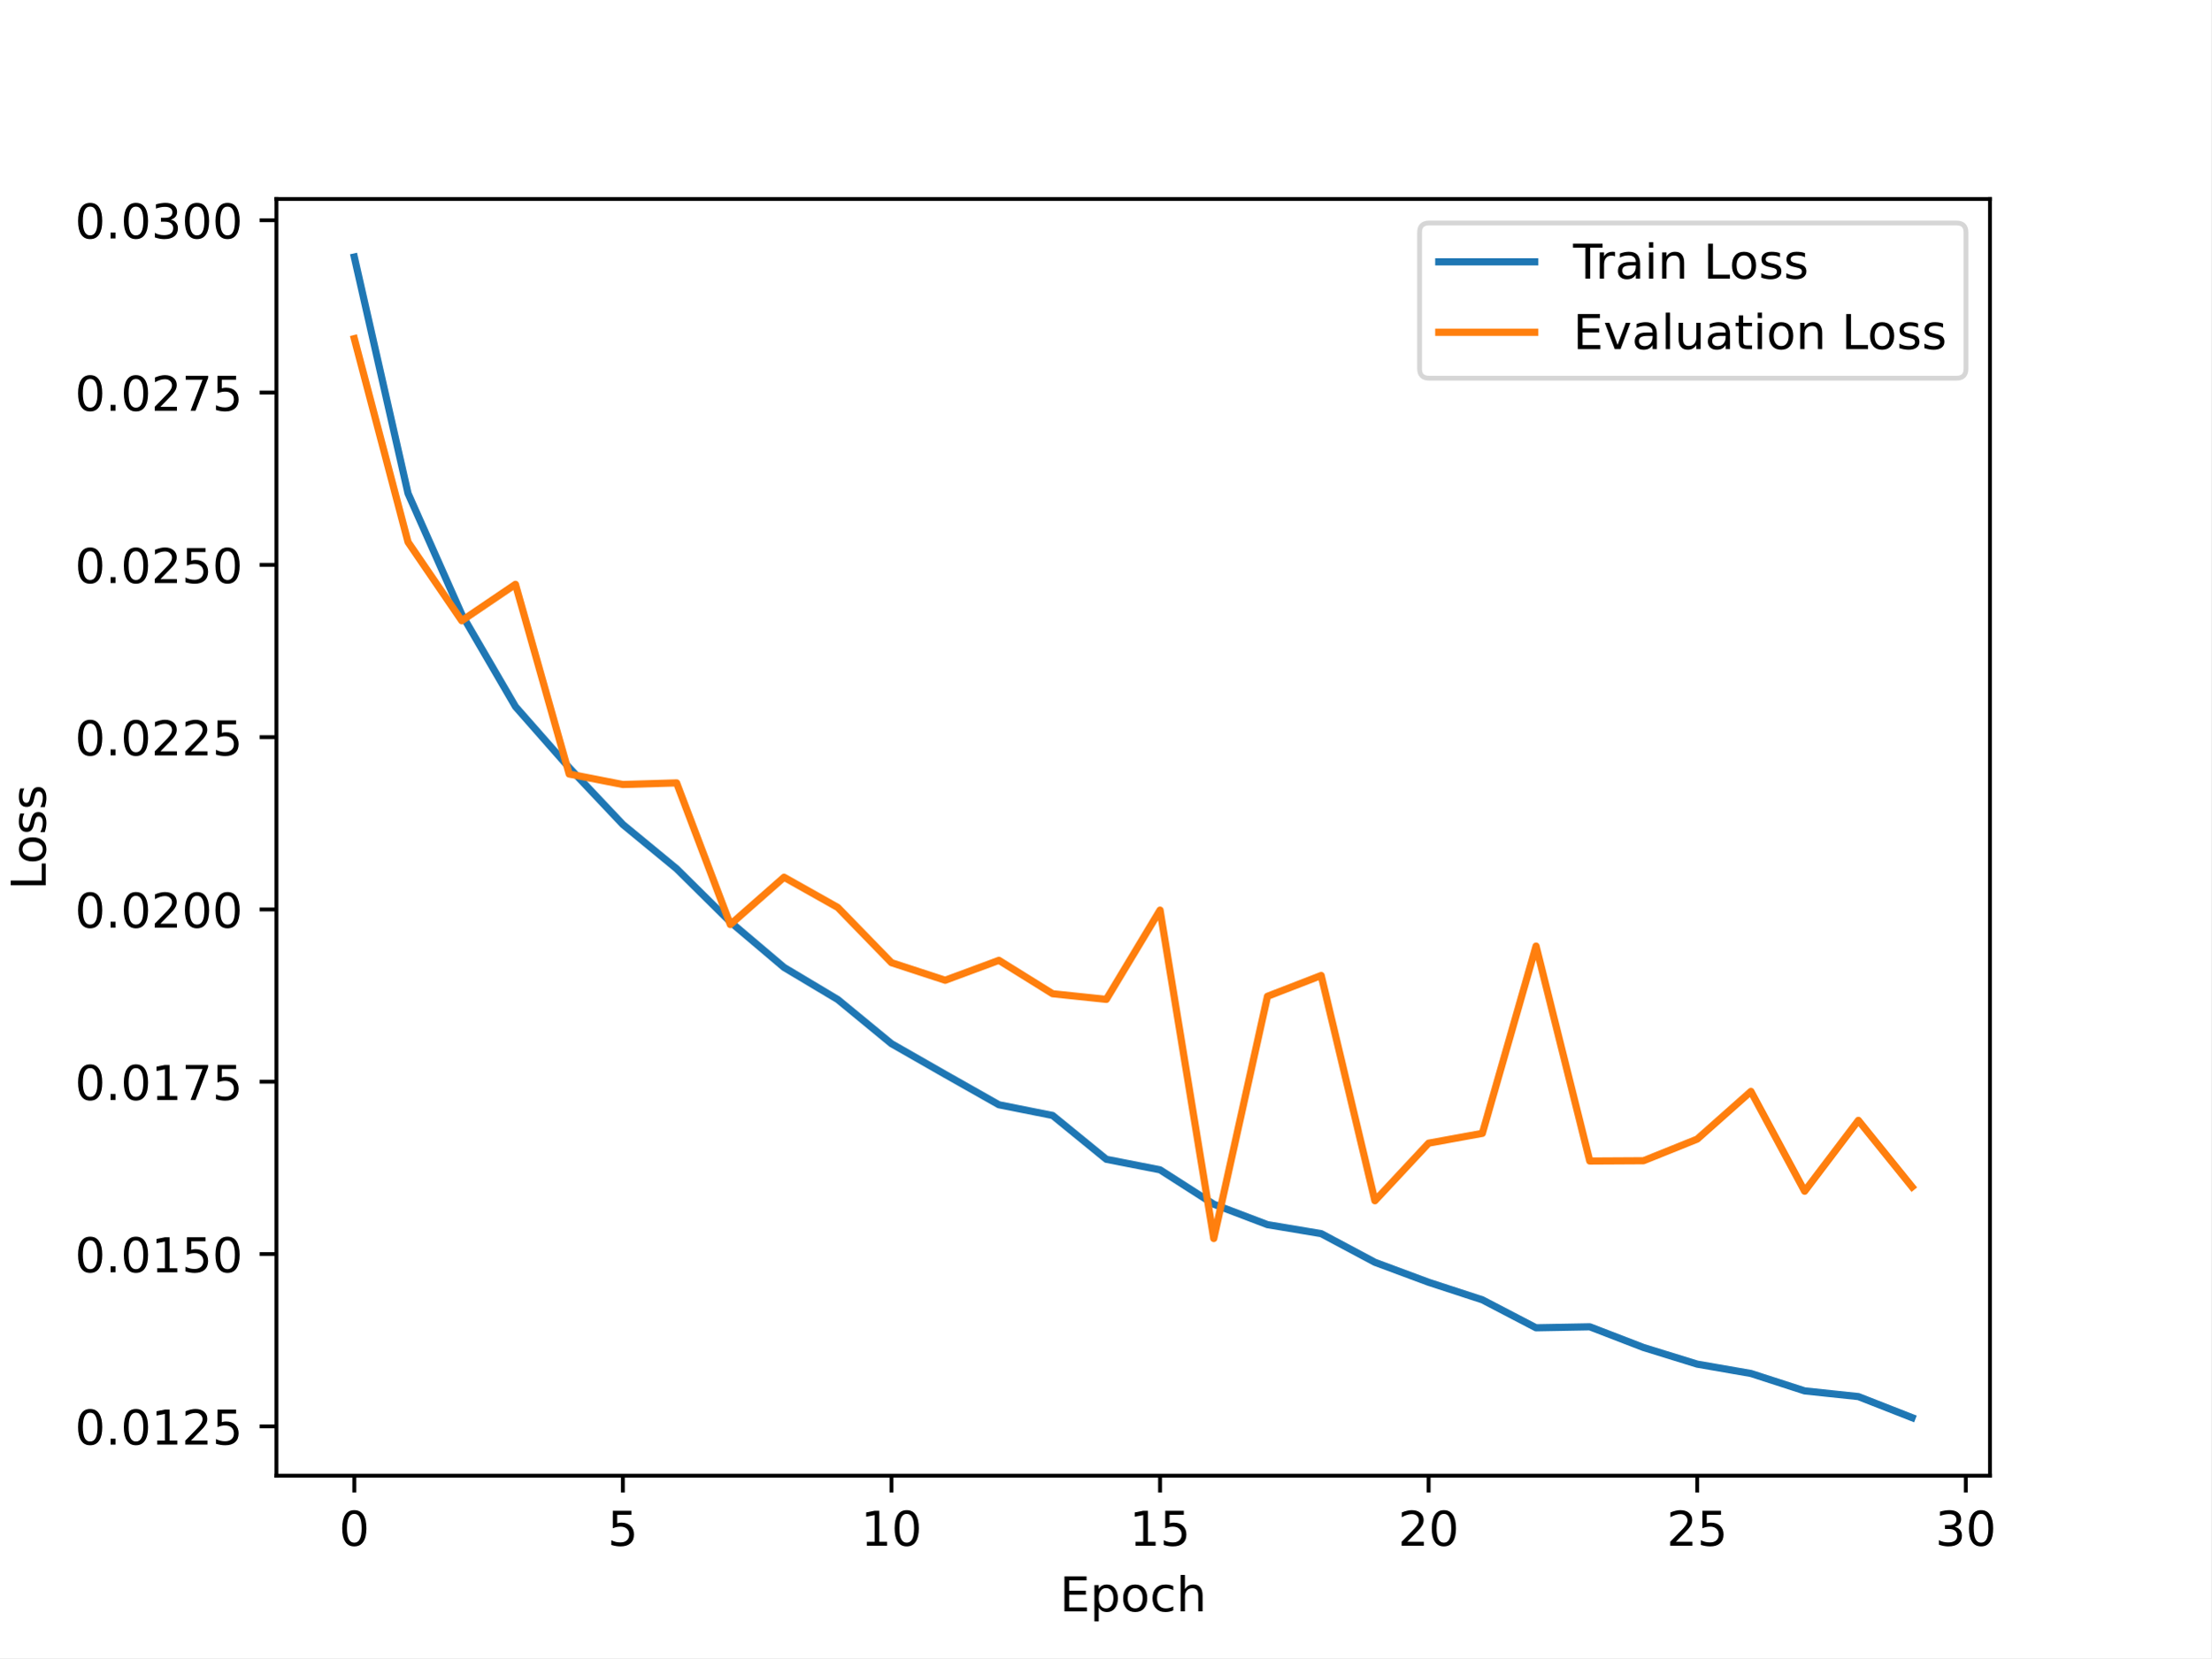
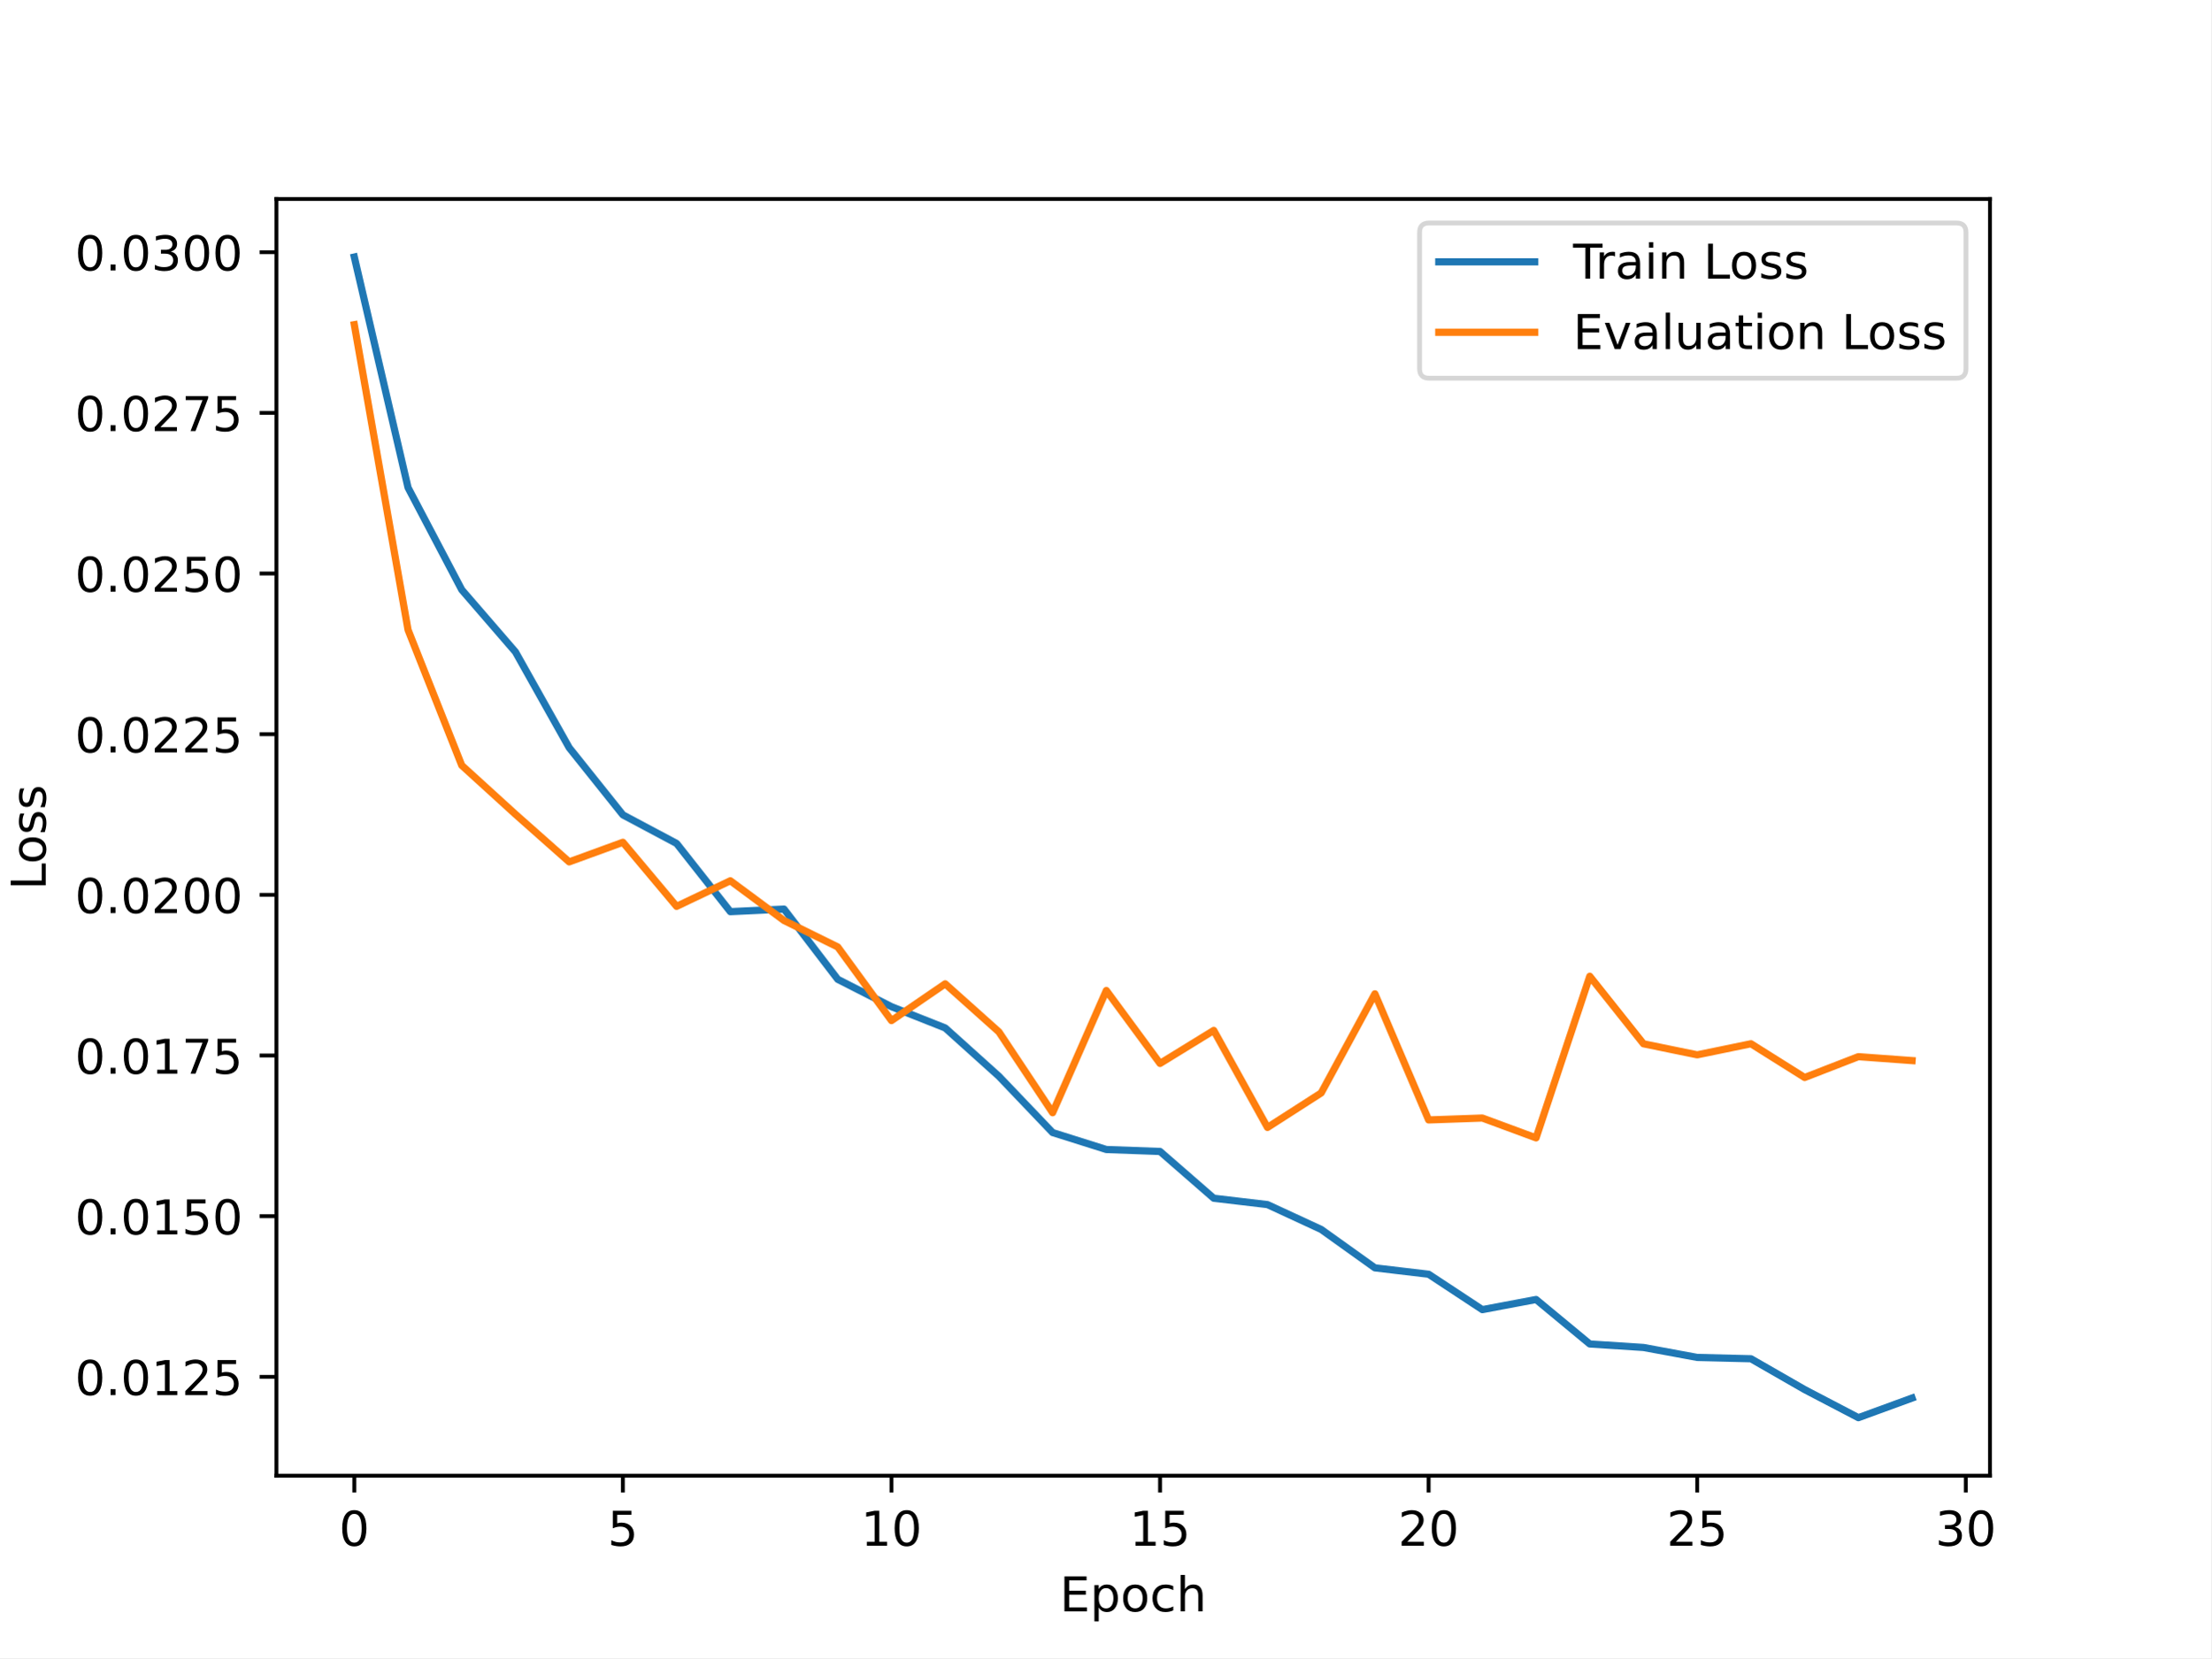
<svg xmlns="http://www.w3.org/2000/svg" xmlns:xlink="http://www.w3.org/1999/xlink" height="345.6pt" version="1.1" viewBox="0 0 460.8 345.6" width="460.8pt">
  <defs>
    <style type="text/css">*{stroke-linecap:butt;stroke-linejoin:round;}</style>
  </defs>
  <g id="figure_1">
    <g id="patch_1">
      <path d="M 0 345.6  L 460.8 345.6  L 460.8 0  L 0 0  z " style="fill:#ffffff;" />
    </g>
    <g id="axes_1">
      <g id="patch_2">
        <path d="M 57.6 307.584  L 414.72 307.584  L 414.72 41.472  L 57.6 41.472  z " style="fill:#ffffff;" />
      </g>
      <g id="matplotlib.axis_1">
        <g id="xtick_1">
          <g id="line2d_1">
            <defs>
-               <path d="M 0 0  L 0 3.5  " id="md36aa593ab" style="stroke:#000000;stroke-width:0.8;" />
-             </defs>
-             <g>
-               <use style="stroke:#000000;stroke-width:0.8;" x="73.833" xlink:href="#md36aa593ab" y="307.584" />
+               <path d="M 0 0  L 0 3.5  " id="m82a6ce7331" style="stroke:#000000;stroke-width:0.8;" />
+             </defs>
+             <g>
+               <use style="stroke:#000000;stroke-width:0.8;" x="73.833" xlink:href="#m82a6ce7331" y="307.584" />
            </g>
          </g>
          <g id="text_1">
            <g transform="translate(70.65148 322.1824)scale(0.1 -0.1)">
              <defs>
                <path d="M 2034 4250  Q 1547 4250 1301 3770  Q 1056 3291 1056 2328  Q 1056 1369 1301 889  Q 1547 409 2034 409  Q 2525 409 2770 889  Q 3016 1369 3016 2328  Q 3016 3291 2770 3770  Q 2525 4250 2034 4250  z M 2034 4750  Q 2819 4750 3233 4129  Q 3647 3509 3647 2328  Q 3647 1150 3233 529  Q 2819 -91 2034 -91  Q 1250 -91 836 529  Q 422 1150 422 2328  Q 422 3509 836 4129  Q 1250 4750 2034 4750  z " id="DejaVuSans-30" transform="scale(0.015625)" />
              </defs>
              <use xlink:href="#DejaVuSans-30" />
            </g>
          </g>
        </g>
        <g id="xtick_2">
          <g id="line2d_2">
            <g>
-               <use style="stroke:#000000;stroke-width:0.8;" x="129.808" xlink:href="#md36aa593ab" y="307.584" />
+               <use style="stroke:#000000;stroke-width:0.8;" x="129.808" xlink:href="#m82a6ce7331" y="307.584" />
            </g>
          </g>
          <g id="text_2">
            <g transform="translate(126.6264 322.1824)scale(0.1 -0.1)">
              <defs>
                <path d="M 691 4666  L 3169 4666  L 3169 4134  L 1269 4134  L 1269 2991  Q 1406 3038 1543 3061  Q 1681 3084 1819 3084  Q 2600 3084 3056 2656  Q 3513 2228 3513 1497  Q 3513 744 3044 326  Q 2575 -91 1722 -91  Q 1428 -91 1123 -41  Q 819 9 494 109  L 494 744  Q 775 591 1075 516  Q 1375 441 1709 441  Q 2250 441 2565 725  Q 2881 1009 2881 1497  Q 2881 1984 2565 2268  Q 2250 2553 1709 2553  Q 1456 2553 1204 2497  Q 953 2441 691 2322  L 691 4666  z " id="DejaVuSans-35" transform="scale(0.015625)" />
              </defs>
              <use xlink:href="#DejaVuSans-35" />
            </g>
          </g>
        </g>
        <g id="xtick_3">
          <g id="line2d_3">
            <g>
-               <use style="stroke:#000000;stroke-width:0.8;" x="185.783" xlink:href="#md36aa593ab" y="307.584" />
+               <use style="stroke:#000000;stroke-width:0.8;" x="185.783" xlink:href="#m82a6ce7331" y="307.584" />
            </g>
          </g>
          <g id="text_3">
            <g transform="translate(179.4201 322.1824)scale(0.1 -0.1)">
              <defs>
                <path d="M 794 531  L 1825 531  L 1825 4091  L 703 3866  L 703 4441  L 1819 4666  L 2450 4666  L 2450 531  L 3481 531  L 3481 0  L 794 0  L 794 531  z " id="DejaVuSans-31" transform="scale(0.015625)" />
              </defs>
              <use xlink:href="#DejaVuSans-31" />
              <use x="63.623" xlink:href="#DejaVuSans-30" />
            </g>
          </g>
        </g>
        <g id="xtick_4">
          <g id="line2d_4">
            <g>
-               <use style="stroke:#000000;stroke-width:0.8;" x="241.757" xlink:href="#md36aa593ab" y="307.584" />
+               <use style="stroke:#000000;stroke-width:0.8;" x="241.757" xlink:href="#m82a6ce7331" y="307.584" />
            </g>
          </g>
          <g id="text_4">
            <g transform="translate(235.395 322.1824)scale(0.1 -0.1)">
              <use xlink:href="#DejaVuSans-31" />
              <use x="63.623" xlink:href="#DejaVuSans-35" />
            </g>
          </g>
        </g>
        <g id="xtick_5">
          <g id="line2d_5">
            <g>
-               <use style="stroke:#000000;stroke-width:0.8;" x="297.732" xlink:href="#md36aa593ab" y="307.584" />
+               <use style="stroke:#000000;stroke-width:0.8;" x="297.732" xlink:href="#m82a6ce7331" y="307.584" />
            </g>
          </g>
          <g id="text_5">
            <g transform="translate(291.3699 322.1824)scale(0.1 -0.1)">
              <defs>
                <path d="M 1228 531  L 3431 531  L 3431 0  L 469 0  L 469 531  Q 828 903 1448 1529  Q 2069 2156 2228 2338  Q 2531 2678 2651 2914  Q 2772 3150 2772 3378  Q 2772 3750 2511 3984  Q 2250 4219 1831 4219  Q 1534 4219 1204 4116  Q 875 4013 500 3803  L 500 4441  Q 881 4594 1212 4672  Q 1544 4750 1819 4750  Q 2544 4750 2975 4387  Q 3406 4025 3406 3419  Q 3406 3131 3298 2873  Q 3191 2616 2906 2266  Q 2828 2175 2409 1742  Q 1991 1309 1228 531  z " id="DejaVuSans-32" transform="scale(0.015625)" />
              </defs>
              <use xlink:href="#DejaVuSans-32" />
              <use x="63.623" xlink:href="#DejaVuSans-30" />
            </g>
          </g>
        </g>
        <g id="xtick_6">
          <g id="line2d_6">
            <g>
-               <use style="stroke:#000000;stroke-width:0.8;" x="353.707" xlink:href="#md36aa593ab" y="307.584" />
+               <use style="stroke:#000000;stroke-width:0.8;" x="353.707" xlink:href="#m82a6ce7331" y="307.584" />
            </g>
          </g>
          <g id="text_6">
            <g transform="translate(347.3448 322.1824)scale(0.1 -0.1)">
              <use xlink:href="#DejaVuSans-32" />
              <use x="63.623" xlink:href="#DejaVuSans-35" />
            </g>
          </g>
        </g>
        <g id="xtick_7">
          <g id="line2d_7">
            <g>
-               <use style="stroke:#000000;stroke-width:0.8;" x="409.682" xlink:href="#md36aa593ab" y="307.584" />
+               <use style="stroke:#000000;stroke-width:0.8;" x="409.682" xlink:href="#m82a6ce7331" y="307.584" />
            </g>
          </g>
          <g id="text_7">
            <g transform="translate(403.3198 322.1824)scale(0.1 -0.1)">
              <defs>
                <path d="M 2597 2516  Q 3050 2419 3304 2112  Q 3559 1806 3559 1356  Q 3559 666 3084 287  Q 2609 -91 1734 -91  Q 1441 -91 1130 -33  Q 819 25 488 141  L 488 750  Q 750 597 1062 519  Q 1375 441 1716 441  Q 2309 441 2620 675  Q 2931 909 2931 1356  Q 2931 1769 2642 2001  Q 2353 2234 1838 2234  L 1294 2234  L 1294 2753  L 1863 2753  Q 2328 2753 2575 2939  Q 2822 3125 2822 3475  Q 2822 3834 2567 4026  Q 2313 4219 1838 4219  Q 1578 4219 1281 4162  Q 984 4106 628 3988  L 628 4550  Q 988 4650 1302 4700  Q 1616 4750 1894 4750  Q 2613 4750 3031 4423  Q 3450 4097 3450 3541  Q 3450 3153 3228 2886  Q 3006 2619 2597 2516  z " id="DejaVuSans-33" transform="scale(0.015625)" />
              </defs>
              <use xlink:href="#DejaVuSans-33" />
              <use x="63.623" xlink:href="#DejaVuSans-30" />
            </g>
          </g>
        </g>
        <g id="text_8">
          <g transform="translate(220.8491 335.8606)scale(0.1 -0.1)">
            <defs>
              <path d="M 628 4666  L 3578 4666  L 3578 4134  L 1259 4134  L 1259 2753  L 3481 2753  L 3481 2222  L 1259 2222  L 1259 531  L 3634 531  L 3634 0  L 628 0  L 628 4666  z " id="DejaVuSans-45" transform="scale(0.015625)" />
              <path d="M 1159 525  L 1159 -1331  L 581 -1331  L 581 3500  L 1159 3500  L 1159 2969  Q 1341 3281 1617 3432  Q 1894 3584 2278 3584  Q 2916 3584 3314 3078  Q 3713 2572 3713 1747  Q 3713 922 3314 415  Q 2916 -91 2278 -91  Q 1894 -91 1617 61  Q 1341 213 1159 525  z M 3116 1747  Q 3116 2381 2855 2742  Q 2594 3103 2138 3103  Q 1681 3103 1420 2742  Q 1159 2381 1159 1747  Q 1159 1113 1420 752  Q 1681 391 2138 391  Q 2594 391 2855 752  Q 3116 1113 3116 1747  z " id="DejaVuSans-70" transform="scale(0.015625)" />
              <path d="M 1959 3097  Q 1497 3097 1228 2736  Q 959 2375 959 1747  Q 959 1119 1226 758  Q 1494 397 1959 397  Q 2419 397 2687 759  Q 2956 1122 2956 1747  Q 2956 2369 2687 2733  Q 2419 3097 1959 3097  z M 1959 3584  Q 2709 3584 3137 3096  Q 3566 2609 3566 1747  Q 3566 888 3137 398  Q 2709 -91 1959 -91  Q 1206 -91 779 398  Q 353 888 353 1747  Q 353 2609 779 3096  Q 1206 3584 1959 3584  z " id="DejaVuSans-6f" transform="scale(0.015625)" />
              <path d="M 3122 3366  L 3122 2828  Q 2878 2963 2633 3030  Q 2388 3097 2138 3097  Q 1578 3097 1268 2742  Q 959 2388 959 1747  Q 959 1106 1268 751  Q 1578 397 2138 397  Q 2388 397 2633 464  Q 2878 531 3122 666  L 3122 134  Q 2881 22 2623 -34  Q 2366 -91 2075 -91  Q 1284 -91 818 406  Q 353 903 353 1747  Q 353 2603 823 3093  Q 1294 3584 2113 3584  Q 2378 3584 2631 3529  Q 2884 3475 3122 3366  z " id="DejaVuSans-63" transform="scale(0.015625)" />
              <path d="M 3513 2113  L 3513 0  L 2938 0  L 2938 2094  Q 2938 2591 2744 2837  Q 2550 3084 2163 3084  Q 1697 3084 1428 2787  Q 1159 2491 1159 1978  L 1159 0  L 581 0  L 581 4863  L 1159 4863  L 1159 2956  Q 1366 3272 1645 3428  Q 1925 3584 2291 3584  Q 2894 3584 3203 3211  Q 3513 2838 3513 2113  z " id="DejaVuSans-68" transform="scale(0.015625)" />
            </defs>
            <use xlink:href="#DejaVuSans-45" />
            <use x="63.184" xlink:href="#DejaVuSans-70" />
            <use x="126.66" xlink:href="#DejaVuSans-6f" />
            <use x="187.842" xlink:href="#DejaVuSans-63" />
            <use x="242.822" xlink:href="#DejaVuSans-68" />
          </g>
        </g>
      </g>
      <g id="matplotlib.axis_2">
        <g id="ytick_1">
          <g id="line2d_8">
            <defs>
-               <path d="M 0 0  L -3.5 0  " id="m6a7da6d766" style="stroke:#000000;stroke-width:0.8;" />
-             </defs>
-             <g>
-               <use style="stroke:#000000;stroke-width:0.8;" x="57.6" xlink:href="#m6a7da6d766" y="297.3" />
+               <path d="M 0 0  L -3.5 0  " id="mec4f320e3e" style="stroke:#000000;stroke-width:0.8;" />
+             </defs>
+             <g>
+               <use style="stroke:#000000;stroke-width:0.8;" x="57.6" xlink:href="#mec4f320e3e" y="286.979" />
            </g>
          </g>
          <g id="text_9">
-             <g transform="translate(15.60938 301.0989)scale(0.1 -0.1)">
+             <g transform="translate(15.60938 290.7785)scale(0.1 -0.1)">
              <defs>
                <path d="M 684 794  L 1344 794  L 1344 0  L 684 0  L 684 794  z " id="DejaVuSans-2e" transform="scale(0.015625)" />
              </defs>
              <use xlink:href="#DejaVuSans-30" />
              <use x="63.623" xlink:href="#DejaVuSans-2e" />
              <use x="95.41" xlink:href="#DejaVuSans-30" />
              <use x="159.033" xlink:href="#DejaVuSans-31" />
              <use x="222.656" xlink:href="#DejaVuSans-32" />
              <use x="286.279" xlink:href="#DejaVuSans-35" />
            </g>
          </g>
        </g>
        <g id="ytick_2">
          <g id="line2d_9">
            <g>
-               <use style="stroke:#000000;stroke-width:0.8;" x="57.6" xlink:href="#m6a7da6d766" y="261.385" />
+               <use style="stroke:#000000;stroke-width:0.8;" x="57.6" xlink:href="#mec4f320e3e" y="253.491" />
            </g>
          </g>
          <g id="text_10">
-             <g transform="translate(15.60938 265.1842)scale(0.1 -0.1)">
+             <g transform="translate(15.60938 257.2899)scale(0.1 -0.1)">
              <use xlink:href="#DejaVuSans-30" />
              <use x="63.623" xlink:href="#DejaVuSans-2e" />
              <use x="95.41" xlink:href="#DejaVuSans-30" />
              <use x="159.033" xlink:href="#DejaVuSans-31" />
              <use x="222.656" xlink:href="#DejaVuSans-35" />
              <use x="286.279" xlink:href="#DejaVuSans-30" />
            </g>
          </g>
        </g>
        <g id="ytick_3">
          <g id="line2d_10">
            <g>
-               <use style="stroke:#000000;stroke-width:0.8;" x="57.6" xlink:href="#m6a7da6d766" y="225.47" />
+               <use style="stroke:#000000;stroke-width:0.8;" x="57.6" xlink:href="#mec4f320e3e" y="220.002" />
            </g>
          </g>
          <g id="text_11">
-             <g transform="translate(15.60938 229.2696)scale(0.1 -0.1)">
+             <g transform="translate(15.60938 223.8013)scale(0.1 -0.1)">
              <defs>
                <path d="M 525 4666  L 3525 4666  L 3525 4397  L 1831 0  L 1172 0  L 2766 4134  L 525 4134  L 525 4666  z " id="DejaVuSans-37" transform="scale(0.015625)" />
              </defs>
              <use xlink:href="#DejaVuSans-30" />
              <use x="63.623" xlink:href="#DejaVuSans-2e" />
              <use x="95.41" xlink:href="#DejaVuSans-30" />
              <use x="159.033" xlink:href="#DejaVuSans-31" />
              <use x="222.656" xlink:href="#DejaVuSans-37" />
              <use x="286.279" xlink:href="#DejaVuSans-35" />
            </g>
          </g>
        </g>
        <g id="ytick_4">
          <g id="line2d_11">
            <g>
-               <use style="stroke:#000000;stroke-width:0.8;" x="57.6" xlink:href="#m6a7da6d766" y="189.556" />
+               <use style="stroke:#000000;stroke-width:0.8;" x="57.6" xlink:href="#mec4f320e3e" y="186.513" />
            </g>
          </g>
          <g id="text_12">
-             <g transform="translate(15.60938 193.3549)scale(0.1 -0.1)">
+             <g transform="translate(15.60938 190.3127)scale(0.1 -0.1)">
              <use xlink:href="#DejaVuSans-30" />
              <use x="63.623" xlink:href="#DejaVuSans-2e" />
              <use x="95.41" xlink:href="#DejaVuSans-30" />
              <use x="159.033" xlink:href="#DejaVuSans-32" />
              <use x="222.656" xlink:href="#DejaVuSans-30" />
              <use x="286.279" xlink:href="#DejaVuSans-30" />
            </g>
          </g>
        </g>
        <g id="ytick_5">
          <g id="line2d_12">
            <g>
-               <use style="stroke:#000000;stroke-width:0.8;" x="57.6" xlink:href="#m6a7da6d766" y="153.641" />
+               <use style="stroke:#000000;stroke-width:0.8;" x="57.6" xlink:href="#mec4f320e3e" y="153.025" />
            </g>
          </g>
          <g id="text_13">
-             <g transform="translate(15.60938 157.4403)scale(0.1 -0.1)">
+             <g transform="translate(15.60938 156.8241)scale(0.1 -0.1)">
              <use xlink:href="#DejaVuSans-30" />
              <use x="63.623" xlink:href="#DejaVuSans-2e" />
              <use x="95.41" xlink:href="#DejaVuSans-30" />
              <use x="159.033" xlink:href="#DejaVuSans-32" />
              <use x="222.656" xlink:href="#DejaVuSans-32" />
              <use x="286.279" xlink:href="#DejaVuSans-35" />
            </g>
          </g>
        </g>
        <g id="ytick_6">
          <g id="line2d_13">
            <g>
-               <use style="stroke:#000000;stroke-width:0.8;" x="57.6" xlink:href="#m6a7da6d766" y="117.726" />
+               <use style="stroke:#000000;stroke-width:0.8;" x="57.6" xlink:href="#mec4f320e3e" y="119.536" />
            </g>
          </g>
          <g id="text_14">
-             <g transform="translate(15.60938 121.5256)scale(0.1 -0.1)">
+             <g transform="translate(15.60938 123.3355)scale(0.1 -0.1)">
              <use xlink:href="#DejaVuSans-30" />
              <use x="63.623" xlink:href="#DejaVuSans-2e" />
              <use x="95.41" xlink:href="#DejaVuSans-30" />
              <use x="159.033" xlink:href="#DejaVuSans-32" />
              <use x="222.656" xlink:href="#DejaVuSans-35" />
              <use x="286.279" xlink:href="#DejaVuSans-30" />
            </g>
          </g>
        </g>
        <g id="ytick_7">
          <g id="line2d_14">
            <g>
-               <use style="stroke:#000000;stroke-width:0.8;" x="57.6" xlink:href="#m6a7da6d766" y="81.812" />
+               <use style="stroke:#000000;stroke-width:0.8;" x="57.6" xlink:href="#mec4f320e3e" y="86.048" />
            </g>
          </g>
          <g id="text_15">
-             <g transform="translate(15.60938 85.61096)scale(0.1 -0.1)">
+             <g transform="translate(15.60938 89.84696)scale(0.1 -0.1)">
              <use xlink:href="#DejaVuSans-30" />
              <use x="63.623" xlink:href="#DejaVuSans-2e" />
              <use x="95.41" xlink:href="#DejaVuSans-30" />
              <use x="159.033" xlink:href="#DejaVuSans-32" />
              <use x="222.656" xlink:href="#DejaVuSans-37" />
              <use x="286.279" xlink:href="#DejaVuSans-35" />
            </g>
          </g>
        </g>
        <g id="ytick_8">
          <g id="line2d_15">
            <g>
-               <use style="stroke:#000000;stroke-width:0.8;" x="57.6" xlink:href="#m6a7da6d766" y="45.897" />
+               <use style="stroke:#000000;stroke-width:0.8;" x="57.6" xlink:href="#mec4f320e3e" y="52.559" />
            </g>
          </g>
          <g id="text_16">
-             <g transform="translate(15.60938 49.69631)scale(0.1 -0.1)">
+             <g transform="translate(15.60938 56.35838)scale(0.1 -0.1)">
              <use xlink:href="#DejaVuSans-30" />
              <use x="63.623" xlink:href="#DejaVuSans-2e" />
              <use x="95.41" xlink:href="#DejaVuSans-30" />
              <use x="159.033" xlink:href="#DejaVuSans-33" />
              <use x="222.656" xlink:href="#DejaVuSans-30" />
              <use x="286.279" xlink:href="#DejaVuSans-30" />
            </g>
          </g>
        </g>
        <g id="text_17">
          <g transform="translate(9.529687 185.4952)rotate(-90)scale(0.1 -0.1)">
            <defs>
              <path d="M 628 4666  L 1259 4666  L 1259 531  L 3531 531  L 3531 0  L 628 0  L 628 4666  z " id="DejaVuSans-4c" transform="scale(0.015625)" />
              <path d="M 2834 3397  L 2834 2853  Q 2591 2978 2328 3040  Q 2066 3103 1784 3103  Q 1356 3103 1142 2972  Q 928 2841 928 2578  Q 928 2378 1081 2264  Q 1234 2150 1697 2047  L 1894 2003  Q 2506 1872 2764 1633  Q 3022 1394 3022 966  Q 3022 478 2636 193  Q 2250 -91 1575 -91  Q 1294 -91 989 -36  Q 684 19 347 128  L 347 722  Q 666 556 975 473  Q 1284 391 1588 391  Q 1994 391 2212 530  Q 2431 669 2431 922  Q 2431 1156 2273 1281  Q 2116 1406 1581 1522  L 1381 1569  Q 847 1681 609 1914  Q 372 2147 372 2553  Q 372 3047 722 3315  Q 1072 3584 1716 3584  Q 2034 3584 2315 3537  Q 2597 3491 2834 3397  z " id="DejaVuSans-73" transform="scale(0.015625)" />
            </defs>
            <use xlink:href="#DejaVuSans-4c" />
            <use x="53.963" xlink:href="#DejaVuSans-6f" />
            <use x="115.145" xlink:href="#DejaVuSans-73" />
            <use x="167.244" xlink:href="#DejaVuSans-73" />
          </g>
        </g>
      </g>
      <g id="line2d_16">
-         <path clip-path="url(#pfe05a92763)" d="M 73.833 53.568  L 85.028 102.834  L 96.223 128.052  L 107.418 147.274  L 118.613 159.999  L 129.808 171.851  L 141.003 181.073  L 152.198 192.158  L 163.393 201.64  L 174.588 208.33  L 185.783 217.539  L 196.978 223.937  L 208.173 230.267  L 219.368 232.501  L 230.563 241.635  L 241.757 243.831  L 252.952 251.003  L 264.147 255.257  L 275.342 257.133  L 286.537 263.106  L 297.732 267.27  L 308.927 270.927  L 320.122 276.759  L 331.317 276.549  L 342.512 280.867  L 353.707 284.331  L 364.902 286.282  L 376.097 289.908  L 387.292 291.096  L 398.487 295.488  " style="fill:none;stroke:#1f77b4;stroke-linecap:square;stroke-width:1.5;" />
+         <path clip-path="url(#p60e7114369)" d="M 73.833 53.568  L 85.028 101.623  L 96.223 122.922  L 107.418 135.879  L 118.613 155.835  L 129.808 169.844  L 141.003 175.802  L 152.198 190.014  L 163.393 189.488  L 174.588 204.122  L 185.783 209.828  L 196.978 214.256  L 208.173 224.332  L 219.368 236.064  L 230.563 239.594  L 241.757 240.003  L 252.952 249.754  L 264.147 251.078  L 275.342 256.26  L 286.537 264.266  L 297.732 265.595  L 308.927 272.972  L 320.122 270.857  L 331.317 280.131  L 342.512 280.858  L 353.707 282.934  L 364.902 283.212  L 376.097 289.638  L 387.292 295.488  L 398.487 291.397  " style="fill:none;stroke:#1f77b4;stroke-linecap:square;stroke-width:1.5;" />
      </g>
      <g id="line2d_17">
-         <path clip-path="url(#pfe05a92763)" d="M 73.833 70.579  L 85.028 112.979  L 96.223 129.372  L 107.418 121.79  L 118.613 161.331  L 129.808 163.514  L 141.003 163.179  L 152.198 192.704  L 163.393 182.846  L 174.588 189.14  L 185.783 200.653  L 196.978 204.315  L 208.173 200.166  L 219.368 207.126  L 230.563 208.301  L 241.757 189.698  L 252.952 258.148  L 264.147 207.659  L 275.342 203.325  L 286.537 250.276  L 297.732 238.272  L 308.927 236.228  L 320.122 197.197  L 331.317 241.997  L 342.512 241.934  L 353.707 237.428  L 364.902 227.489  L 376.097 248.291  L 387.292 233.524  L 398.487 247.386  " style="fill:none;stroke:#ff7f0e;stroke-linecap:square;stroke-width:1.5;" />
+         <path clip-path="url(#p60e7114369)" d="M 73.833 67.674  L 85.028 131.271  L 96.223 159.525  L 107.418 169.719  L 118.613 179.643  L 129.808 175.56  L 141.003 188.913  L 152.198 183.582  L 163.393 191.866  L 174.588 197.379  L 185.783 212.723  L 196.978 205.062  L 208.173 215.078  L 219.368 231.927  L 230.563 206.454  L 241.757 221.656  L 252.952 214.773  L 264.147 234.995  L 275.342 227.803  L 286.537 207.144  L 297.732 233.43  L 308.927 233.035  L 320.122 237.172  L 331.317 203.489  L 342.512 217.563  L 353.707 219.863  L 364.902 217.553  L 376.097 224.587  L 387.292 220.243  L 398.487 221.064  " style="fill:none;stroke:#ff7f0e;stroke-linecap:square;stroke-width:1.5;" />
      </g>
      <g id="patch_3">
        <path d="M 57.6 307.584  L 57.6 41.472  " style="fill:none;stroke:#000000;stroke-linecap:square;stroke-linejoin:miter;stroke-width:0.8;" />
      </g>
      <g id="patch_4">
        <path d="M 414.72 307.584  L 414.72 41.472  " style="fill:none;stroke:#000000;stroke-linecap:square;stroke-linejoin:miter;stroke-width:0.8;" />
      </g>
      <g id="patch_5">
        <path d="M 57.6 307.584  L 414.72 307.584  " style="fill:none;stroke:#000000;stroke-linecap:square;stroke-linejoin:miter;stroke-width:0.8;" />
      </g>
      <g id="patch_6">
        <path d="M 57.6 41.472  L 414.72 41.472  " style="fill:none;stroke:#000000;stroke-linecap:square;stroke-linejoin:miter;stroke-width:0.8;" />
      </g>
      <g id="legend_1">
        <g id="patch_7">
          <path d="M 297.843 78.828  L 407.72 78.828  Q 409.72 78.828 409.72 76.828  L 409.72 48.472  Q 409.72 46.472 407.72 46.472  L 297.843 46.472  Q 295.843 46.472 295.843 48.472  L 295.843 76.828  Q 295.843 78.828 297.843 78.828  z " style="fill:#ffffff;opacity:0.8;stroke:#cccccc;stroke-linejoin:miter;" />
        </g>
        <g id="line2d_18">
          <path d="M 299.843 54.57  L 319.843 54.57  " style="fill:none;stroke:#1f77b4;stroke-linecap:square;stroke-width:1.5;" />
        </g>
        <g id="line2d_19" />
        <g id="text_18">
          <g transform="translate(327.8434 58.07044)scale(0.1 -0.1)">
            <defs>
              <path d="M -19 4666  L 3928 4666  L 3928 4134  L 2272 4134  L 2272 0  L 1638 0  L 1638 4134  L -19 4134  L -19 4666  z " id="DejaVuSans-54" transform="scale(0.015625)" />
              <path d="M 2631 2963  Q 2534 3019 2420 3045  Q 2306 3072 2169 3072  Q 1681 3072 1420 2755  Q 1159 2438 1159 1844  L 1159 0  L 581 0  L 581 3500  L 1159 3500  L 1159 2956  Q 1341 3275 1631 3429  Q 1922 3584 2338 3584  Q 2397 3584 2469 3576  Q 2541 3569 2628 3553  L 2631 2963  z " id="DejaVuSans-72" transform="scale(0.015625)" />
              <path d="M 2194 1759  Q 1497 1759 1228 1600  Q 959 1441 959 1056  Q 959 750 1161 570  Q 1363 391 1709 391  Q 2188 391 2477 730  Q 2766 1069 2766 1631  L 2766 1759  L 2194 1759  z M 3341 1997  L 3341 0  L 2766 0  L 2766 531  Q 2569 213 2275 61  Q 1981 -91 1556 -91  Q 1019 -91 701 211  Q 384 513 384 1019  Q 384 1609 779 1909  Q 1175 2209 1959 2209  L 2766 2209  L 2766 2266  Q 2766 2663 2505 2880  Q 2244 3097 1772 3097  Q 1472 3097 1187 3025  Q 903 2953 641 2809  L 641 3341  Q 956 3463 1253 3523  Q 1550 3584 1831 3584  Q 2591 3584 2966 3190  Q 3341 2797 3341 1997  z " id="DejaVuSans-61" transform="scale(0.015625)" />
              <path d="M 603 3500  L 1178 3500  L 1178 0  L 603 0  L 603 3500  z M 603 4863  L 1178 4863  L 1178 4134  L 603 4134  L 603 4863  z " id="DejaVuSans-69" transform="scale(0.015625)" />
              <path d="M 3513 2113  L 3513 0  L 2938 0  L 2938 2094  Q 2938 2591 2744 2837  Q 2550 3084 2163 3084  Q 1697 3084 1428 2787  Q 1159 2491 1159 1978  L 1159 0  L 581 0  L 581 3500  L 1159 3500  L 1159 2956  Q 1366 3272 1645 3428  Q 1925 3584 2291 3584  Q 2894 3584 3203 3211  Q 3513 2838 3513 2113  z " id="DejaVuSans-6e" transform="scale(0.015625)" />
              <path id="DejaVuSans-20" transform="scale(0.015625)" />
            </defs>
            <use xlink:href="#DejaVuSans-54" />
            <use x="46.334" xlink:href="#DejaVuSans-72" />
            <use x="87.447" xlink:href="#DejaVuSans-61" />
            <use x="148.727" xlink:href="#DejaVuSans-69" />
            <use x="176.51" xlink:href="#DejaVuSans-6e" />
            <use x="239.889" xlink:href="#DejaVuSans-20" />
            <use x="271.676" xlink:href="#DejaVuSans-4c" />
            <use x="325.639" xlink:href="#DejaVuSans-6f" />
            <use x="386.82" xlink:href="#DejaVuSans-73" />
            <use x="438.92" xlink:href="#DejaVuSans-73" />
          </g>
        </g>
        <g id="line2d_20">
          <path d="M 299.843 69.249  L 319.843 69.249  " style="fill:none;stroke:#ff7f0e;stroke-linecap:square;stroke-width:1.5;" />
        </g>
        <g id="line2d_21" />
        <g id="text_19">
          <g transform="translate(327.8434 72.74856)scale(0.1 -0.1)">
            <defs>
              <path d="M 191 3500  L 800 3500  L 1894 563  L 2988 3500  L 3597 3500  L 2284 0  L 1503 0  L 191 3500  z " id="DejaVuSans-76" transform="scale(0.015625)" />
              <path d="M 603 4863  L 1178 4863  L 1178 0  L 603 0  L 603 4863  z " id="DejaVuSans-6c" transform="scale(0.015625)" />
              <path d="M 544 1381  L 544 3500  L 1119 3500  L 1119 1403  Q 1119 906 1312 657  Q 1506 409 1894 409  Q 2359 409 2629 706  Q 2900 1003 2900 1516  L 2900 3500  L 3475 3500  L 3475 0  L 2900 0  L 2900 538  Q 2691 219 2414 64  Q 2138 -91 1772 -91  Q 1169 -91 856 284  Q 544 659 544 1381  z M 1991 3584  L 1991 3584  z " id="DejaVuSans-75" transform="scale(0.015625)" />
              <path d="M 1172 4494  L 1172 3500  L 2356 3500  L 2356 3053  L 1172 3053  L 1172 1153  Q 1172 725 1289 603  Q 1406 481 1766 481  L 2356 481  L 2356 0  L 1766 0  Q 1100 0 847 248  Q 594 497 594 1153  L 594 3053  L 172 3053  L 172 3500  L 594 3500  L 594 4494  L 1172 4494  z " id="DejaVuSans-74" transform="scale(0.015625)" />
            </defs>
            <use xlink:href="#DejaVuSans-45" />
            <use x="63.184" xlink:href="#DejaVuSans-76" />
            <use x="122.363" xlink:href="#DejaVuSans-61" />
            <use x="183.643" xlink:href="#DejaVuSans-6c" />
            <use x="211.426" xlink:href="#DejaVuSans-75" />
            <use x="274.805" xlink:href="#DejaVuSans-61" />
            <use x="336.084" xlink:href="#DejaVuSans-74" />
            <use x="375.293" xlink:href="#DejaVuSans-69" />
            <use x="403.076" xlink:href="#DejaVuSans-6f" />
            <use x="464.258" xlink:href="#DejaVuSans-6e" />
            <use x="527.637" xlink:href="#DejaVuSans-20" />
            <use x="559.424" xlink:href="#DejaVuSans-4c" />
            <use x="613.387" xlink:href="#DejaVuSans-6f" />
            <use x="674.568" xlink:href="#DejaVuSans-73" />
            <use x="726.668" xlink:href="#DejaVuSans-73" />
          </g>
        </g>
      </g>
    </g>
  </g>
  <defs>
-     <clipPath id="pfe05a92763">
+     <clipPath id="p60e7114369">
      <rect height="266.112" width="357.12" x="57.6" y="41.472" />
    </clipPath>
  </defs>
</svg>
